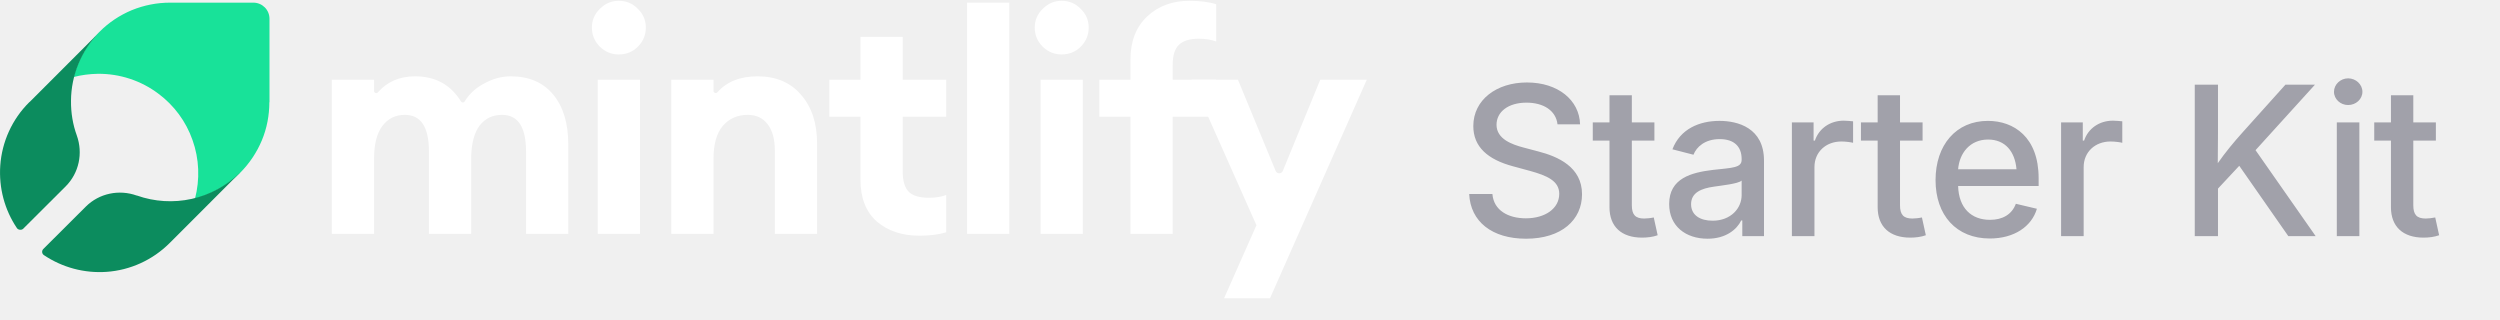
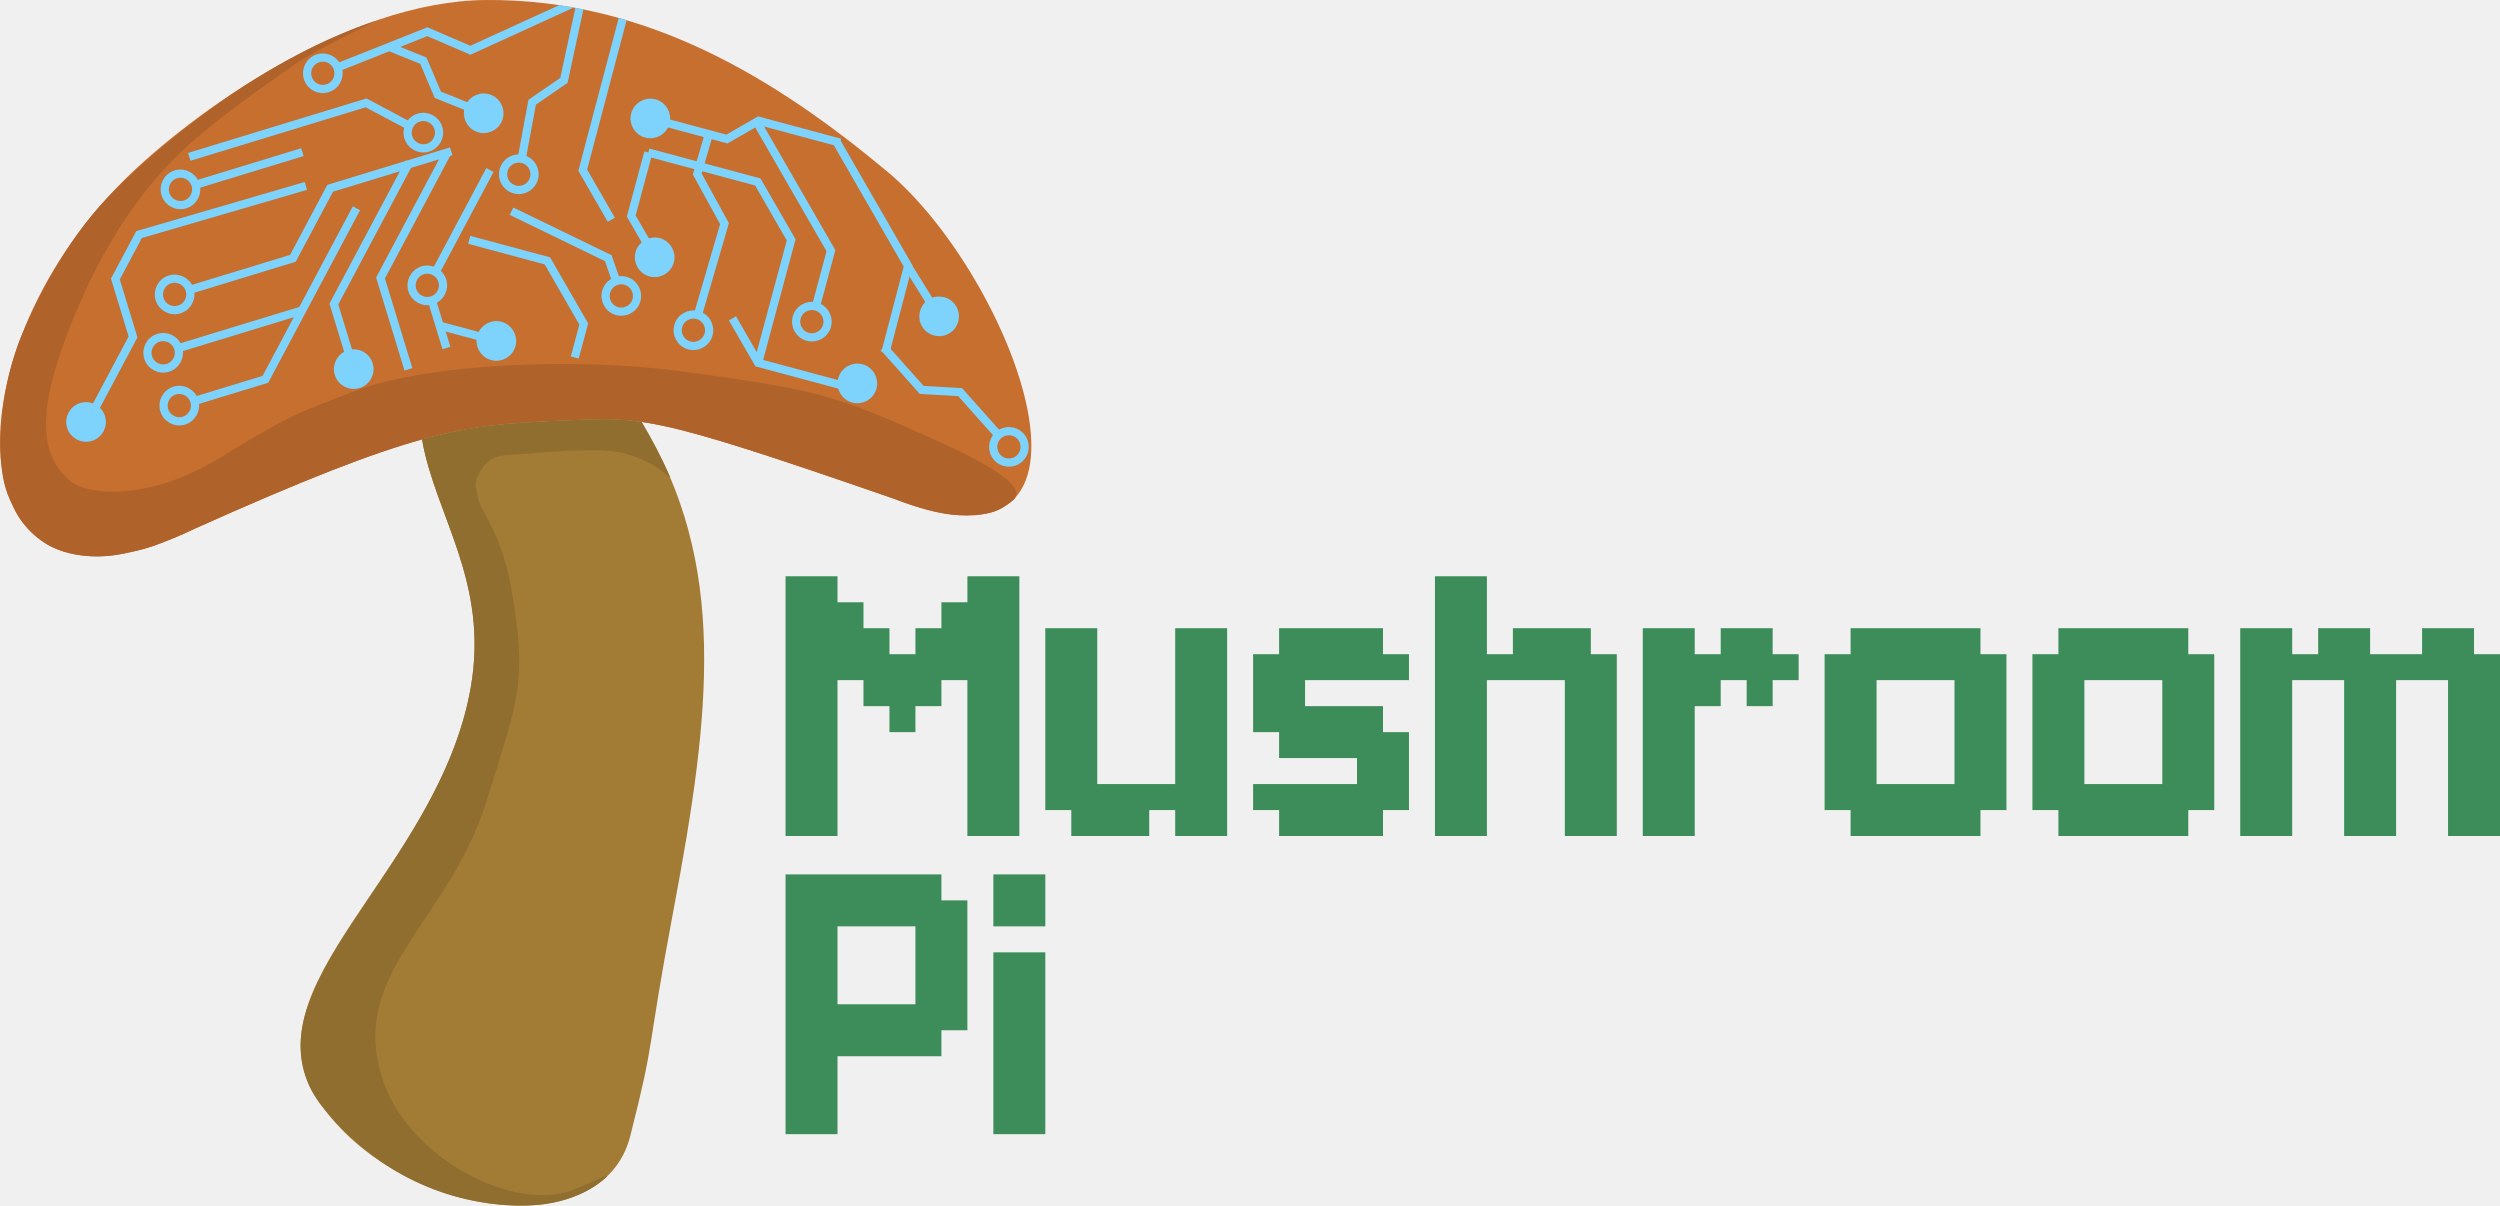
- <svg xmlns="http://www.w3.org/2000/svg" width="180" height="23" viewBox="0 0 180 23" fill="none">
-   <path d="M91.44 21.476H88.133L90.464 16.216L85.802 5.74H89.132L91.847 12.307C91.943 12.536 92.268 12.536 92.362 12.306L95.058 5.74H98.409L91.44 21.476Z" fill="white" />
-   <path d="M81.393 16.837V8.403H79.152V5.74H81.393V4.297C81.393 2.98 81.792 1.944 82.592 1.19C83.391 0.435 84.404 0.058 85.633 0.058C86.387 0.058 87.031 0.139 87.564 0.302V2.988C87.208 2.854 86.794 2.788 86.32 2.788C85.655 2.788 85.174 2.936 84.878 3.232C84.582 3.513 84.434 3.994 84.434 4.674V5.74H87.564V8.403H84.434V16.837H81.393Z" fill="white" />
-   <path d="M76.433 3.92C75.915 3.92 75.463 3.735 75.079 3.365C74.694 2.98 74.502 2.521 74.502 1.989C74.502 1.456 74.694 1.005 75.079 0.635C75.463 0.25 75.915 0.058 76.433 0.058C76.98 0.058 77.438 0.25 77.809 0.635C78.193 1.005 78.386 1.456 78.386 1.989C78.386 2.521 78.193 2.98 77.809 3.365C77.438 3.735 76.98 3.92 76.433 3.92ZM74.924 16.837V5.74H77.964V16.837H74.924Z" fill="white" />
-   <path d="M69.628 16.837V0.191H72.669V16.837H69.628Z" fill="white" />
-   <path d="M66.194 16.97C64.951 16.97 63.93 16.63 63.131 15.949C62.347 15.254 61.955 14.255 61.955 12.953V8.403H59.713V5.74H61.955V2.655H64.995V5.74H68.125V8.403H64.995V12.354C64.995 13.034 65.143 13.523 65.439 13.819C65.735 14.1 66.216 14.24 66.882 14.24C67.355 14.24 67.769 14.174 68.125 14.04V16.726C67.592 16.889 66.948 16.97 66.194 16.97Z" fill="white" />
-   <path d="M48.332 16.837V5.74H51.373V6.551C51.373 6.688 51.559 6.748 51.65 6.646C52.328 5.879 53.293 5.495 54.546 5.495C55.878 5.495 56.921 5.939 57.676 6.827C58.445 7.7 58.83 8.869 58.83 10.334V16.837H55.789V10.844C55.789 10.03 55.619 9.402 55.279 8.958C54.939 8.499 54.458 8.27 53.836 8.27C53.096 8.27 52.497 8.536 52.038 9.069C51.594 9.601 51.373 10.386 51.373 11.421V16.837H48.332Z" fill="white" />
-   <path d="M44.547 3.92C44.029 3.92 43.578 3.735 43.193 3.365C42.809 2.98 42.616 2.521 42.616 1.989C42.616 1.456 42.809 1.005 43.193 0.635C43.578 0.25 44.029 0.058 44.547 0.058C45.095 0.058 45.553 0.25 45.923 0.635C46.308 1.005 46.5 1.456 46.5 1.989C46.5 2.521 46.308 2.98 45.923 3.365C45.553 3.735 45.095 3.92 44.547 3.92ZM43.038 16.837V5.74H46.079V16.837H43.038Z" fill="white" />
-   <path d="M37.875 16.837V10.911C37.875 9.15 37.298 8.27 36.144 8.27C35.478 8.27 34.945 8.521 34.546 9.024C34.161 9.527 33.954 10.275 33.924 11.266V16.837H30.884V10.911C30.884 9.15 30.306 8.27 29.152 8.27C28.472 8.27 27.932 8.536 27.532 9.069C27.133 9.601 26.933 10.386 26.933 11.421V16.837H23.892V5.74H26.933V6.559C26.933 6.695 27.116 6.755 27.206 6.652C27.878 5.881 28.771 5.495 29.885 5.495C31.349 5.495 32.452 6.1 33.193 7.309C33.252 7.404 33.395 7.403 33.454 7.307C33.774 6.78 34.219 6.361 34.79 6.05C35.441 5.68 36.099 5.495 36.765 5.495C38.082 5.495 39.103 5.932 39.828 6.805C40.553 7.678 40.916 8.876 40.916 10.4V16.837H37.875Z" fill="white" />
-   <path d="M19.403 7.362V1.35C19.403 0.705 18.879 0.191 18.244 0.191H12.235C11.291 0.191 10.357 0.378 9.487 0.733C8.618 1.098 7.824 1.621 7.16 2.295L7.114 2.341C6.235 3.23 5.609 4.333 5.291 5.548C5.861 5.399 6.45 5.324 7.039 5.314C8.609 5.296 10.151 5.801 11.403 6.745C12.534 7.586 13.394 8.746 13.861 10.083C14.347 11.438 14.403 12.916 14.039 14.309C15.244 13.991 16.356 13.364 17.244 12.486L17.291 12.439C17.954 11.775 18.487 10.98 18.851 10.111C19.216 9.241 19.393 8.306 19.393 7.362H19.403Z" fill="#18E299" />
-   <path d="M5.112 7.26C5.121 5.416 5.857 3.646 7.151 2.324L2.151 7.326C2.133 7.344 2.114 7.354 2.095 7.372C0.876 8.583 0.14 10.204 0.019 11.918C-0.092 13.52 0.327 15.103 1.22 16.426C1.306 16.552 1.537 16.593 1.667 16.472L4.73 13.417C5.689 12.458 5.987 11.033 5.531 9.757C5.242 8.965 5.103 8.117 5.112 7.26Z" fill="#0C8C5E" />
-   <path d="M17.262 12.44C16.303 13.38 15.102 14.032 13.799 14.321C12.486 14.61 11.127 14.526 9.861 14.079C9.861 14.079 9.851 14.079 9.842 14.079C8.567 13.622 7.142 13.921 6.183 14.871L3.12 17.926C2.99 18.056 3.009 18.27 3.167 18.373C4.489 19.258 6.072 19.686 7.673 19.574C9.386 19.453 10.997 18.717 12.216 17.497L12.263 17.451L17.262 12.449V12.44Z" fill="#0C8C5E" />
-   <text x="105" y="17" font-family="Inter, ui-sans-serif, system-ui, -apple-system, sans-serif" font-size="15" font-weight="500" fill="#A1A1AA" letter-spacing="-0.01em">Starter Kit</text>
+ <svg xmlns="http://www.w3.org/2000/svg" width="200.072mm" height="96.487mm" viewBox="0 0 200.072 96.487" version="1.1" id="svg1">
+   <defs id="defs1" />
+   <g id="layer1" transform="translate(0.0896006,-5.035921)">
+     <g id="g4-2" transform="matrix(0.4378433,0,0,0.4378433,-5.374783,5.664701)">
+       <g id="g1-2">
+         <path id="path1-8-8-9-6" style="fill:#c66f2f;stroke-width:3.481" d="m 175.366,89.687 c 43.928,17.043 21.746,-40.669 -1.036,-59.69 -20.393,-17.027 -44.082,-31.658 -73.457,-31.43 -25.474,0.197 -53.919,20.83 -66.035,32.844 -33.307,33.025 -30.906,85.281 12.746,63.818 40.619,-18.203 48.9,-18.957 66.085,-19.733 15.792,-0.713 16.349,-1.522 61.697,14.191 z" />
+         <path id="path1-8-8-9-2-9" style="fill:#b0622b;fill-opacity:1;stroke-width:3.481" d="m 175.366,89.687 c 4.168,1.617 8.407,2.901 11.896,3.041 2.104,0.084 4.513,-0.09 6.095,-0.534 1.657,-0.465 2.461,-1.218 3.475,-1.875 3.325,-2.153 -1.902,-5.983 -13.458,-11.171 -18.512,-8.311 -21.242,-9.31 -47.167,-12.762 -18.627,-2.48 -46.105,-1.476 -59.63,3.8 -9.214,3.594 -10.504,3.577 -24.41,12.111 -12.255,7.522 -23.923,7.24 -27.581,3.915 -4.59,-4.171 -6.039,-10.939 -0.65,-25.454 4.643,-12.505 10.765,-23.785 19.752,-32.974 6.933,-7.088 18.686,-14.862 22.215,-17.42 3.493,-2.532 15.875,-8.392 14.743,-7.977 -3.002,1.099 -10.531,3.573 -21.73,10.485 -10.233,6.316 -21.239,15.551 -27.345,21.964 -7.878,8.275 -13.136,19.332 -15.412,24.702 -4.666,11.006 -4.063,22.208 -3.882,23.587 0.17,1.292 0.269,3.994 1.672,6.892 0.594,1.226 1.221,2.668 2.056,3.774 1.767,2.339 3.987,3.946 5.248,4.591 4.283,2.192 9.72,2.15 12.853,1.477 2.12,-0.456 4.405,-0.856 6.612,-1.728 2.362,-0.933 4.784,-1.883 6.866,-2.901 40.619,-18.203 48.9,-18.957 66.085,-19.733 15.792,-0.713 16.349,-1.522 61.697,14.191 z" />
+       </g>
+       <g id="g35-10" transform="translate(-244.0457,-46.67983)">
+         <g id="g28-4" transform="rotate(-16.97798,417.9103,-528.8063)">
+           <ellipse style="fill:none;stroke:#7dd3fc;stroke-width:1.5;stroke-dasharray:none;stroke-opacity:1" id="path1-1-3-1-2" cx="110.356" cy="33.77" rx="2.874" ry="2.874" />
+           <path style="fill:none;fill-opacity:1;stroke:#7dd3fc;stroke-width:1.5;stroke-dasharray:none;stroke-opacity:1" d="m 113.229,33.77 h 19.73 L 143.214,23.516 h 23.13" id="path13-7" />
+         </g>
+         <g id="g29-4" transform="rotate(-68.02173,261.7456,-118.2768)">
+           <ellipse style="fill:#7dd3fc;fill-opacity:1;stroke:#7dd3fc;stroke-width:1.5;stroke-dasharray:none;stroke-opacity:1" id="path1-1-6-6-0" cx="121.892" cy="27.436" rx="2.874" ry="2.874" />
+           <path style="fill:none;fill-opacity:1;stroke:#7dd3fc;stroke-width:1.5;stroke-dasharray:none;stroke-opacity:1" d="m 121.892,24.562 v -6.165 l 4.786,-4.786 V 6.579" id="path14-3" />
+         </g>
+         <g id="g22-2" transform="rotate(-16.97798,431.6681,-454.6728)">
+           <ellipse style="fill:none;stroke:#7dd3fc;stroke-width:1.5;stroke-dasharray:none;stroke-opacity:1" id="path1-1-3-7-8" cx="139.231" cy="14.931" rx="2.874" ry="2.874" />
+           <path style="fill:none;fill-opacity:1;stroke:#7dd3fc;stroke-width:1.5;stroke-dasharray:none;stroke-opacity:1" d="m 142.104,14.931 h 20.43" id="path15-0" />
+         </g>
+         <g id="g27-3" transform="rotate(163.022,206.6172,87.64702)">
+           <ellipse style="fill:#7dd3fc;fill-opacity:1;stroke:#7dd3fc;stroke-width:1.5;stroke-dasharray:none;stroke-opacity:1" id="path1-1-6-47-7" cx="154.37" cy="35.391" rx="2.874" ry="2.874" />
+           <path style="fill:none;fill-opacity:1;stroke:#7dd3fc;stroke-width:1.5;stroke-dasharray:none;stroke-opacity:1" d="m 152.15,37.216 -10.532,10.532 V 58.808 l -6.512,6.512 -31.761,-0.396" id="path16-0" />
+         </g>
+         <g id="g26-0" transform="rotate(-16.97798,411.7179,-521.9891)">
+           <ellipse style="fill:none;stroke:#7dd3fc;stroke-width:1.5;stroke-dasharray:none;stroke-opacity:1" id="path1-1-3-78-3" cx="106.96" cy="55.56" rx="2.874" ry="2.874" />
+           <ellipse style="fill:none;stroke:#7dd3fc;stroke-width:1.5;stroke-dasharray:none;stroke-opacity:1" id="path1-1-3-3-4" cx="106.96" cy="45.467" rx="2.874" ry="2.874" />
+           <path style="fill:none;fill-opacity:1;stroke:#7dd3fc;stroke-width:1.5;stroke-dasharray:none;stroke-opacity:1" d="m 109.833,55.56 h 13.586 l 25.036,-25.036" id="path17-92" />
+           <path style="fill:none;fill-opacity:1;stroke:#7dd3fc;stroke-width:1.5;stroke-dasharray:none;stroke-opacity:1" d="m 109.833,45.467 h 23.679" id="path18-7" />
+         </g>
+         <g id="g31-4" transform="rotate(-16.97798,413.4964,-477.0317)">
+           <ellipse style="fill:#7dd3fc;fill-opacity:1;stroke:#7dd3fc;stroke-width:1.5;stroke-dasharray:none;stroke-opacity:1" id="path1-1-6-0-2" cx="152.608" cy="59.933" rx="2.874" ry="2.874" />
+           <path style="fill:none;fill-opacity:1;stroke:#7dd3fc;stroke-width:1.5;stroke-dasharray:none;stroke-opacity:1" d="M 152.608,57.06 V 47.495 L 173.352,26.751" id="path19-5" />
+         </g>
+         <g id="g30-2" transform="rotate(-16.97798,432.1859,-480.4073)">
+           <ellipse style="fill:none;stroke:#7dd3fc;stroke-width:1.5;stroke-dasharray:none;stroke-opacity:1" id="path1-1-3-72-4" cx="177.225" cy="16.703" rx="2.874" ry="2.874" />
+           <path style="fill:none;fill-opacity:1;stroke:#7dd3fc;stroke-width:1.5;stroke-dasharray:none;stroke-opacity:1" d="M 175.114,14.754 168.799,8.439 H 135.013" id="path22-4" />
+         </g>
+         <path style="fill:none;fill-opacity:1;stroke:#7dd3fc;stroke-width:1.5;stroke-dasharray:none;stroke-opacity:1" d="m 338.009,72.864 -12.34,23.186 5.099,16.702" id="path23-3" />
+         <g id="g25-8" transform="rotate(-16.97798,399.5163,-473.8445)">
+           <ellipse style="fill:none;stroke:#7dd3fc;stroke-width:1.5;stroke-dasharray:none;stroke-opacity:1" id="path1-1-3-6-6" cx="170.259" cy="53.436" rx="2.874" ry="2.874" />
+           <path style="fill:none;fill-opacity:1;stroke:#7dd3fc;stroke-width:1.5;stroke-dasharray:none;stroke-opacity:1" d="M 172.429,51.553 187.361,36.621" id="path24-0" />
+           <path style="fill:none;fill-opacity:1;stroke:#7dd3fc;stroke-width:1.5;stroke-dasharray:none;stroke-opacity:1" d="m 170.259,56.31 v 9.097" id="path25-8" />
+         </g>
+         <g id="g9-9" transform="rotate(10.84563,377.5139,117.2751)">
+           <ellipse style="fill:none;stroke:#7dd3fc;stroke-width:1.5;stroke-dasharray:none;stroke-opacity:1" id="path1-2" cx="380.135" cy="-2.481" rx="2.874" ry="2.874" transform="matrix(0.9656791,0.2597379,0.2597379,-0.9656791,0,0)" />
+           <path style="fill:none;stroke:#7dd3fc;stroke-width:1.5;stroke-dasharray:none;stroke-opacity:1" d="M 365.019,98.636 362.81,94.802 343.818,89.694" id="path2-2" />
+         </g>
+         <g id="g3-3" transform="rotate(74.94549,183.4096,280.0902)">
+           <ellipse style="fill:none;stroke:#7dd3fc;stroke-width:1.5;stroke-dasharray:none;stroke-opacity:1" id="path1-1-1" cx="-78.912" cy="-1.353" rx="2.874" ry="2.874" transform="rotate(-148.6905)" />
+           <path style="fill:none;fill-opacity:1;stroke:#7dd3fc;stroke-width:1.5;stroke-dasharray:none;stroke-opacity:1" d="M 64.262,40.671 49.38,31.618 39.318,34.069 32.981,30.214" id="path3-8" />
+         </g>
+         <g id="g10-3" transform="matrix(0.9656791,0.2597379,0.2597379,-0.9656791,317.1318,112.179)">
+           <ellipse style="fill:#7dd3fc;fill-opacity:1;stroke:#7dd3fc;stroke-width:1.5;stroke-dasharray:none;stroke-opacity:1" id="path1-1-6-2-4" cx="51.465" cy="34.456" rx="2.874" ry="2.874" />
+           <path style="fill:none;fill-opacity:1;stroke:#7dd3fc;stroke-width:1.5;stroke-dasharray:none;stroke-opacity:1" d="M 49.473,36.527 45.366,40.634 V 52.647" id="path4-2" />
+         </g>
+         <path id="path5-9-2" style="baseline-shift:baseline;display:inline;overflow:visible;opacity:1;vector-effect:none;fill:#7dd3fc;enable-background:accumulate;stop-color:#000000;stop-opacity:1" d="m 369.207,48.524 -7.381,27.93 5.375,9.328 1.299,-0.75 -5.064,-8.793 7.212,-27.298 c -0.479,-0.143 -0.959,-0.282 -1.441,-0.417 z" />
+         <g id="g6-9-4" transform="matrix(0.9832294,0.182373,0.182373,-0.9832294,318.0424,115.2711)">
+           <path style="baseline-shift:baseline;display:inline;overflow:visible;opacity:1;vector-effect:none;fill:#7dd3fc;enable-background:accumulate;stop-color:#000000;stop-opacity:1" d="m 25.391,39.912 c -1.992,0 -3.625,1.633 -3.625,3.625 0,1.992 1.633,3.623 3.625,3.623 1.992,0 3.623,-1.631 3.623,-3.623 0,-1.992 -1.631,-3.625 -3.623,-3.625 z m 0,1.5 c 1.182,0 2.123,0.943 2.123,2.125 0,1.182 -0.941,2.123 -2.123,2.123 -1.182,0 -2.125,-0.941 -2.125,-2.123 0,-1.182 0.943,-2.125 2.125,-2.125 z" id="path1-1-3-5-5" />
+           <path id="path6-1" style="baseline-shift:baseline;display:inline;overflow:visible;opacity:1;vector-effect:none;fill:#7dd3fc;enable-background:accumulate;stop-color:#000000;stop-opacity:1" d="m 30.002,75.326 -0.376,-13.094 -4.985,-4.986 5.9e-5,-10.836 1.5,-3.2e-4 -3e-5,10.215 4.967,4.969 0.393,13.721 c -0.499,0.008 -0.998,0.012 -1.499,0.012 z" />
+         </g>
+         <ellipse style="fill:#7dd3fc;fill-opacity:1;stroke:#7dd3fc;stroke-width:1.5;stroke-dasharray:none;stroke-opacity:1" id="path1-1-6-4-7" cx="428.609" cy="-4.14" rx="2.874" ry="2.874" transform="matrix(0.9656791,0.2597379,0.2597379,-0.9656791,0,0)" />
+         <path style="fill:none;fill-opacity:1;stroke:#7dd3fc;stroke-width:1.5;stroke-dasharray:none;stroke-opacity:1" d="m 374.615,73.123 20.015,5.384 6.097,10.583 -5.927,22.034" id="path8-5" />
+         <path style="fill:none;fill-opacity:1;stroke:#7dd3fc;stroke-width:1.5;stroke-dasharray:none;stroke-opacity:1" d="m 389.998,103.43 4.685,8.132 15.187,4.085" id="path9-7" />
+         <g id="g32-1" transform="matrix(0.8983162,-0.4393495,-0.4393495,-0.8983162,264.4351,99.19291)">
+           <g id="g8-6" transform="rotate(-4.382812,71.46217,81.55285)">
+             <path style="baseline-shift:baseline;display:inline;overflow:visible;opacity:1;vector-effect:none;fill:#7dd3fc;enable-background:accumulate;stop-color:#000000;stop-opacity:1" d="m 68.525,10.117 c -1.992,0 -3.623,1.631 -3.623,3.623 0,1.992 1.631,3.623 3.623,3.623 1.992,0 3.623,-1.631 3.623,-3.623 0,-1.992 -1.631,-3.623 -3.623,-3.623 z m 0,1.5 c 1.182,0 2.123,0.941 2.123,2.123 0,1.182 -0.941,2.123 -2.123,2.123 -1.182,0 -2.123,-0.941 -2.123,-2.123 0,-1.182 0.941,-2.123 2.123,-2.123 z" id="path1-1-3-2-9" />
+             <path id="path10-8" style="baseline-shift:baseline;display:inline;overflow:visible;opacity:1;vector-effect:none;fill:#7dd3fc;enable-background:accumulate;stop-color:#000000;stop-opacity:1" d="m 113.275,9.347 -17.839,-0.894 -6.037,6.037 -18,3.95e-4 4.07e-4,-1.5 17.379,-1.82e-4 6.069,-6.068 20.731,1.039 c -0.757,0.472 -1.524,0.935 -2.302,1.387 z" />
+           </g>
+         </g>
+         <g id="g33-1" transform="matrix(0.9656791,0.2597379,0.2597379,-0.9656791,314.5554,116.9018)">
+           <ellipse style="fill:none;stroke:#7dd3fc;stroke-width:1.5;stroke-dasharray:none;stroke-opacity:1" id="path1-1-3-0-3" cx="83.524" cy="35.789" rx="2.874" ry="2.874" />
+           <g id="g7-3">
+             <ellipse style="fill:#7dd3fc;fill-opacity:1;stroke:#7dd3fc;stroke-width:1.5;stroke-dasharray:none;stroke-opacity:1" id="path1-1-6-9-3" cx="45.366" cy="63.987" rx="2.874" ry="2.874" />
+             <path style="fill:none;fill-opacity:1;stroke:#7dd3fc;stroke-width:1.5;stroke-dasharray:none;stroke-opacity:1" d="m 48.24,63.987 h 11.622 l 4.729,4.729 h 15.405" id="path7-7" />
+           </g>
+           <path style="fill:none;fill-opacity:1;stroke:#7dd3fc;stroke-width:1.5;stroke-dasharray:none;stroke-opacity:1" d="M 83.524,38.663 V 49.218 L 64.309,68.433" id="path11-9" />
+           <path style="fill:none;fill-opacity:1;stroke:#7dd3fc;stroke-width:1.5;stroke-dasharray:none;stroke-opacity:1" d="M 79.339,68.716 97.865,50.19 97.974,33.755" id="path12-86" />
+         </g>
+         <path style="fill:none;fill-opacity:1;stroke:#7dd3fc;stroke-width:1.5;stroke-dasharray:none;stroke-opacity:1" d="m 361.173,110.584 1.645,-6.115 -6.65,-11.543 -14.295,-3.845" id="path20-7" />
+         <g id="g34-0" transform="matrix(0.9656791,0.2597379,0.2597379,-0.9656791,312.9257,109.5694)">
+           <ellipse style="fill:#7dd3fc;fill-opacity:1;stroke:#7dd3fc;stroke-width:1.5;stroke-dasharray:none;stroke-opacity:1" id="path1-1-6-48-48" cx="32.227" cy="10.748" rx="2.874" ry="2.874" />
+           <path style="fill:none;fill-opacity:1;stroke:#7dd3fc;stroke-width:1.5;stroke-dasharray:none;stroke-opacity:1" d="M 29.353,10.748 H 21.531" id="path21-4" />
+         </g>
+         <g id="g6-8" transform="rotate(138.2981,217.0771,164.288)">
+           <ellipse style="fill:none;stroke:#7dd3fc;stroke-width:1.5;stroke-dasharray:none;stroke-opacity:1" id="path1-1-3-5-4-16" cx="25.39" cy="43.536" rx="2.874" ry="2.874" />
+           <path style="fill:none;fill-opacity:1;stroke:#7dd3fc;stroke-width:1.5;stroke-dasharray:none;stroke-opacity:1" d="m 25.39,46.41 v 10.525 l 4.977,4.977 v 10.403" id="path6-9-8" />
+         </g>
+         <g id="g34-3-5" transform="rotate(58.05564,146.8219,413.2858)">
+           <ellipse style="fill:#7dd3fc;fill-opacity:1;stroke:#7dd3fc;stroke-width:1.5;stroke-dasharray:none;stroke-opacity:1" id="path1-1-6-48-1-2" cx="32.227" cy="10.748" rx="2.874" ry="2.874" />
+           <path style="fill:none;fill-opacity:1;stroke:#7dd3fc;stroke-width:1.5;stroke-dasharray:none;stroke-opacity:1" d="M 29.353,10.748 H 21.531" id="path21-1-1" />
+         </g>
+       </g>
+       <g id="g2-9">
+         <path d="m 129.341,75.685 c -5.382,-0.783 -9.279,-0.478 -15.672,-0.19 -8.656,0.391 -15.053,0.776 -24.462,3.389 2.433,13.95 12.284,26.019 8.912,45.319 -5.905,33.793 -42.299,54.875 -27.651,75.906 14.792,21.238 51.71,26.181 56.797,6.124 4.803,-18.936 2.71,-13.705 7.948,-41.539 6.759,-35.912 9.962,-63.09 -5.871,-89.01 z" style="fill:#a27b35;stroke-width:1.662" id="path5-8-96" />
+         <path d="m 129.341,75.685 c -5.382,-0.783 -9.279,-0.478 -15.672,-0.19 -8.656,0.391 -15.053,0.776 -24.462,3.389 2.433,13.95 12.284,26.019 8.912,45.319 -4.825,27.613 -30.598,47.647 -31.095,65.037 -0.111,3.892 0.995,7.933 3.947,11.574 12.087,14.907 26.865,18.317 37.527,18.09 8.374,-0.178 13.175,-4.002 14.396,-5.194 0.942,-0.92 -2.78,1.103 -6.301,2.415 -10.469,3.901 -29.343,-5.518 -34.366,-19.652 -7.067,-19.885 11.812,-29.051 18.794,-51.551 5.693,-18.347 7.349,-21.28 4.768,-37.312 -1.91,-11.866 -5.57,-14.759 -6.331,-17.987 -0.493,-2.091 -0.8,-2.861 0.31,-4.736 2.131,-3.599 3.738,-2.98 9.915,-3.5 3.102,-0.261 12.366,-1.085 16.587,0.061 6.785,1.843 8.78,5.503 8.138,4.01 -1.359,-3.161 -4.606,-9.018 -5.067,-9.773 z" style="fill:#906e30;fill-opacity:1;stroke-width:1.662" id="path35-0" />
+       </g>
+     </g>
+     <g id="text13-0-1-3-4" style="font-size:38.806px;word-spacing:0px;fill:#3c8d5a;stroke-width:1.5" aria-label="Mushroom&#10;Pi">
+       <path style="font-family:'Jersey 10';-inkscape-font-specification:'Jersey 10, '" d="M 71.092,61.547 H 69.013 V 59.468 H 66.934 V 71.941 H 62.777 V 51.153 h 4.158 v 2.079 h 2.079 v 2.079 h 2.079 v 2.079 h 2.079 v -2.079 h 2.079 v -2.079 h 2.079 v -2.079 h 4.158 V 71.941 H 77.329 V 59.468 h -2.079 v 2.079 h -2.079 v 2.079 h -2.079 z m 20.789,10.394 h -6.237 v -2.079 h -2.079 v -14.552 h 4.158 v 12.473 h 6.237 V 55.31 h 4.158 v 16.631 h -4.158 v -2.079 h -2.079 z m 10.394,-2.079 h -2.079 v -2.079 h 8.315 v -2.079 h -6.237 V 63.626 h -2.079 v -6.237 h 2.079 v -2.079 h 8.315 v 2.079 h 2.079 v 2.079 h -8.315 v 2.079 h 6.237 v 2.079 h 2.079 v 6.237 h -2.079 v 2.079 h -8.315 z M 118.906,57.389 h 2.079 v -2.079 h 6.237 v 2.079 h 2.079 v 14.552 h -4.158 V 59.468 h -6.237 v 12.473 h -4.158 V 51.153 h 4.158 z m 20.789,2.079 h -2.079 v 2.079 h -2.079 v 10.394 h -4.158 V 55.31 h 4.158 v 2.079 h 2.079 v -2.079 h 4.158 v 2.079 h 2.079 v 2.079 h -2.079 v 2.079 h -2.079 z m 6.237,-2.079 h 2.079 v -2.079 h 10.394 v 2.079 h 2.079 v 12.473 h -2.079 v 2.079 h -10.394 v -2.079 h -2.079 z m 10.394,2.079 h -6.237 v 8.315 h 6.237 z m 6.237,-2.079 h 2.079 v -2.079 h 10.394 v 2.079 h 2.079 v 12.473 h -2.079 v 2.079 h -10.394 v -2.079 h -2.079 z m 10.394,2.079 h -6.237 v 8.315 h 6.237 z m 10.394,-2.079 h 2.079 v -2.079 h 4.158 v 2.079 h 4.158 v -2.079 h 4.158 v 2.079 h 2.079 v 14.552 h -4.158 V 59.468 h -4.158 v 12.473 h -4.158 V 59.468 h -4.158 V 71.941 H 179.194 V 55.31 h 4.158 z" id="path1" />
+       <path style="font-family:'Jersey 10';-inkscape-font-specification:'Jersey 10, '" d="m 62.777,75.013 h 12.473 v 2.079 h 2.079 v 10.394 h -2.079 v 2.079 h -8.315 v 6.237 H 62.777 Z m 10.394,4.158 h -6.237 v 6.237 h 6.237 z m 6.237,-4.158 h 4.158 v 4.158 h -4.158 z m 0,6.237 h 4.158 v 14.552 h -4.158 z" id="path2" />
+     </g>
+   </g>
</svg>
